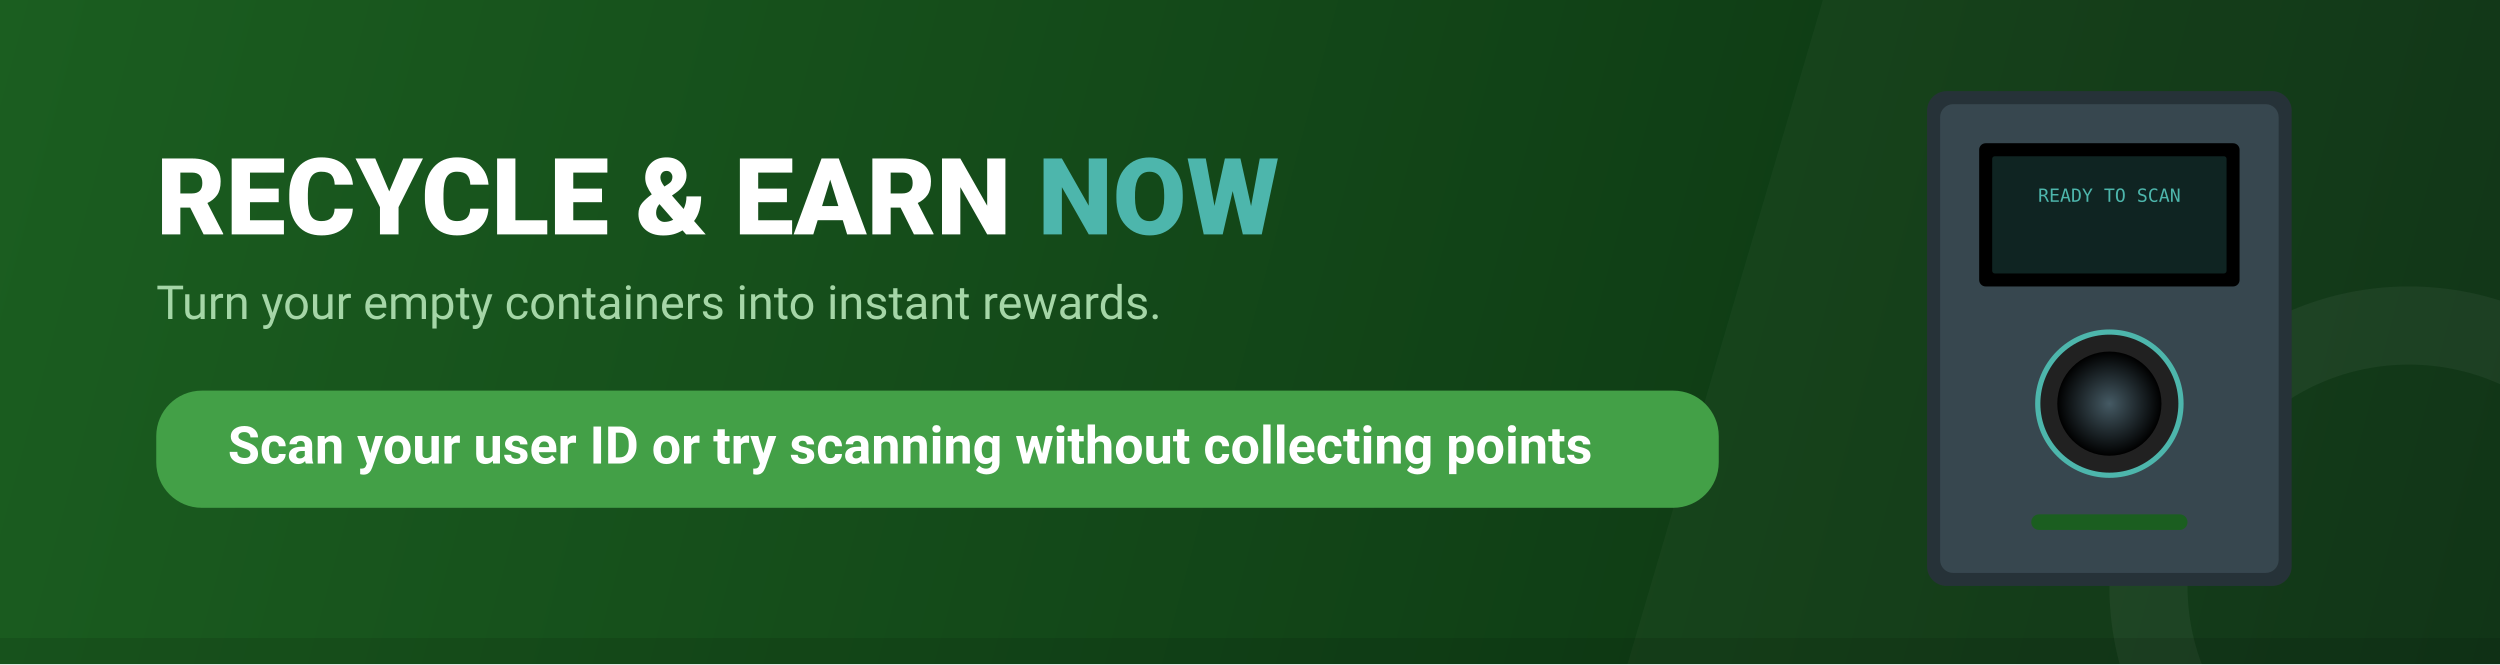
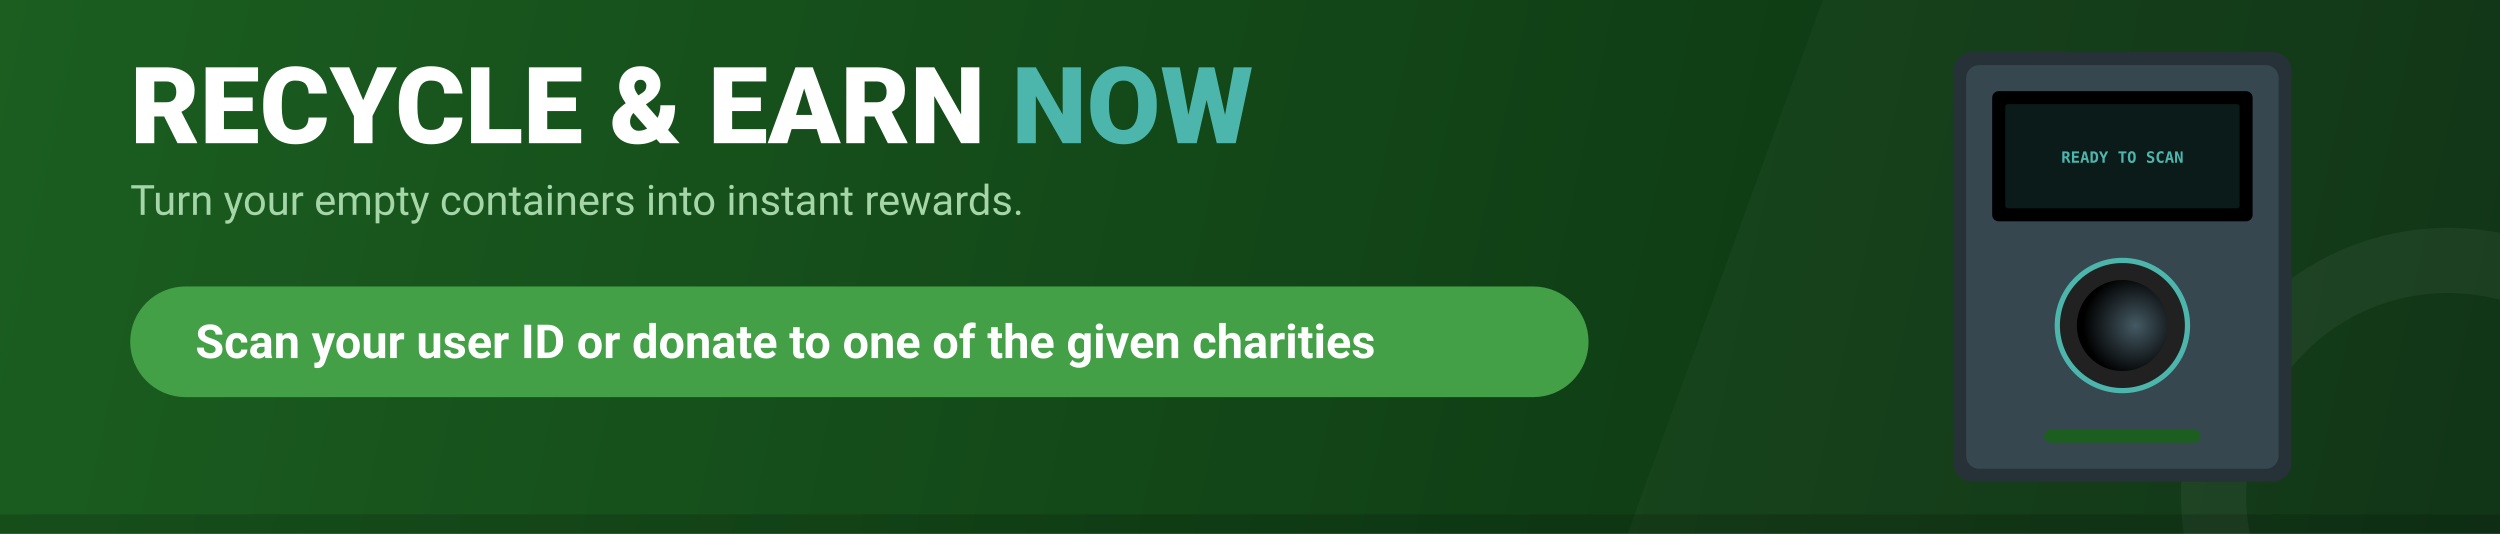
- <svg xmlns="http://www.w3.org/2000/svg" width="1920" height="510" viewBox="0 0 1920 510" fill="none">
+ <svg xmlns="http://www.w3.org/2000/svg" width="1920" height="410" viewBox="0 0 1920 410" fill="none">
  <defs>
-     <linearGradient id="paint0_linear" x1="0" y1="0" x2="1920" y2="510" gradientUnits="userSpaceOnUse">
+     <linearGradient id="paint0_linear" x1="0" y1="0" x2="1920" y2="410" gradientUnits="userSpaceOnUse">
      <stop stop-color="#1B5E20" />
      <stop offset="1" stop-color="#0A2F10" />
    </linearGradient>
-     <radialGradient id="paint1_radial" cx="0" cy="0" r="1" gradientUnits="userSpaceOnUse" gradientTransform="translate(140 240) rotate(90) scale(40)">
+     <radialGradient id="paint1_radial" cx="0" cy="0" r="1" gradientUnits="userSpaceOnUse" gradientTransform="translate(140 210) rotate(90) scale(40)">
      <stop stop-color="#455A64" />
      <stop offset="1" stop-color="#000000" />
    </radialGradient>
    <style>
      @keyframes pulse {
        0%, 100% { opacity: 1; }
        50% { opacity: 0; }
      }
      .fading-now {
        animation: pulse 2s infinite ease-in-out;
        will-change: opacity;
      }
-       /* Ensuring standard fonts across platforms */
      .main-text {
        font-family: "Segoe UI", Roboto, Helvetica, Arial, sans-serif;
      }
    </style>
  </defs>
-   <rect width="1920" height="510" fill="url(#paint0_linear)" />
-   <path d="M1400 0L1920 0V510L1250 510L1400 0Z" fill="white" fill-opacity="0.03" />
-   <circle cx="1850" cy="450" r="200" stroke="white" stroke-opacity="0.05" stroke-width="60" />
-   <g transform="translate(120, 180)">
+   <rect width="1920" height="410" fill="url(#paint0_linear)" />
+   <path d="M1400 0L1920 0V410L1250 410L1400 0Z" fill="white" fill-opacity="0.03" />
+   <circle cx="1880" cy="380" r="180" stroke="white" stroke-opacity="0.05" stroke-width="50" />
+   <g transform="translate(100, 110)">
    <text class="main-text" font-weight="800" font-size="82">
      <tspan fill="white" x="0" y="0">RECYCLE &amp; EARN</tspan>
-       <tspan class="fading-now" fill="#4DB6AC">NOW</tspan>
+       <tspan class="fading-now" fill="#4DB6AC"> NOW</tspan>
    </text>
-     <text fill="#A5D6A7" class="main-text" font-size="36" x="0" y="65">Turn your empty containers into instant rewards.</text>
-     <rect y="120" width="1200" height="90" rx="35" fill="#43A047" />
-     <text fill="white" class="main-text" font-weight="bold" font-size="40" x="55" y="176">Scan your user ID or try scanning without collecting points</text>
+     <text fill="#A5D6A7" class="main-text" font-size="32" x="0" y="55">Turn your empty containers into instant rewards.</text>
+     <rect y="110" width="1120" height="85" rx="42.5" fill="#43A047" />
+     <text fill="white" class="main-text" font-weight="bold" font-size="36" x="50" y="165">Scan your user ID or donate to one of the given charities</text>
  </g>
-   <g transform="translate(1480, 70)">
-     <rect width="280" height="380" rx="15" fill="#263238" />
-     <rect x="10" y="10" width="260" height="360" rx="10" fill="#37474F" />
-     <rect x="40" y="40" width="200" height="110" rx="5" fill="#000000" />
-     <rect x="50" y="50" width="180" height="90" rx="2" fill="#4DB6AC" fill-opacity="0.2" />
-     <text x="140" y="85" text-anchor="middle" fill="#4DB6AC" font-family="monospace" font-size="14">READY TO SCAN</text>
-     <circle cx="140" cy="240" r="55" fill="#212121" stroke="#4DB6AC" stroke-width="4" />
-     <circle cx="140" cy="240" r="40" fill="url(#paint1_radial)" />
-     <rect x="80" y="325" width="120" height="12" rx="6" fill="#1B5E20" />
+   <g transform="translate(1500, 40)">
+     <rect width="260" height="330" rx="15" fill="#263238" />
+     <rect x="10" y="10" width="240" height="310" rx="10" fill="#37474F" />
+     <rect x="30" y="30" width="200" height="100" rx="5" fill="#000000" />
+     <rect x="40" y="40" width="180" height="80" rx="2" fill="#4DB6AC" fill-opacity="0.15" />
+     <text x="130" y="85" text-anchor="middle" fill="#4DB6AC" font-family="monospace" font-size="12" font-weight="bold">READY TO SCAN</text>
+     <circle cx="130" cy="210" r="50" fill="#212121" stroke="#4DB6AC" stroke-width="4" />
+     <circle cx="130" cy="210" r="35" fill="url(#paint1_radial)" />
+     <rect x="70" y="290" width="120" height="10" rx="5" fill="#1B5E20" />
  </g>
-   <rect y="490" width="1920" height="20" fill="black" fill-opacity="0.1" />
+   <rect y="395" width="1920" height="15" fill="black" fill-opacity="0.15" />
</svg>
